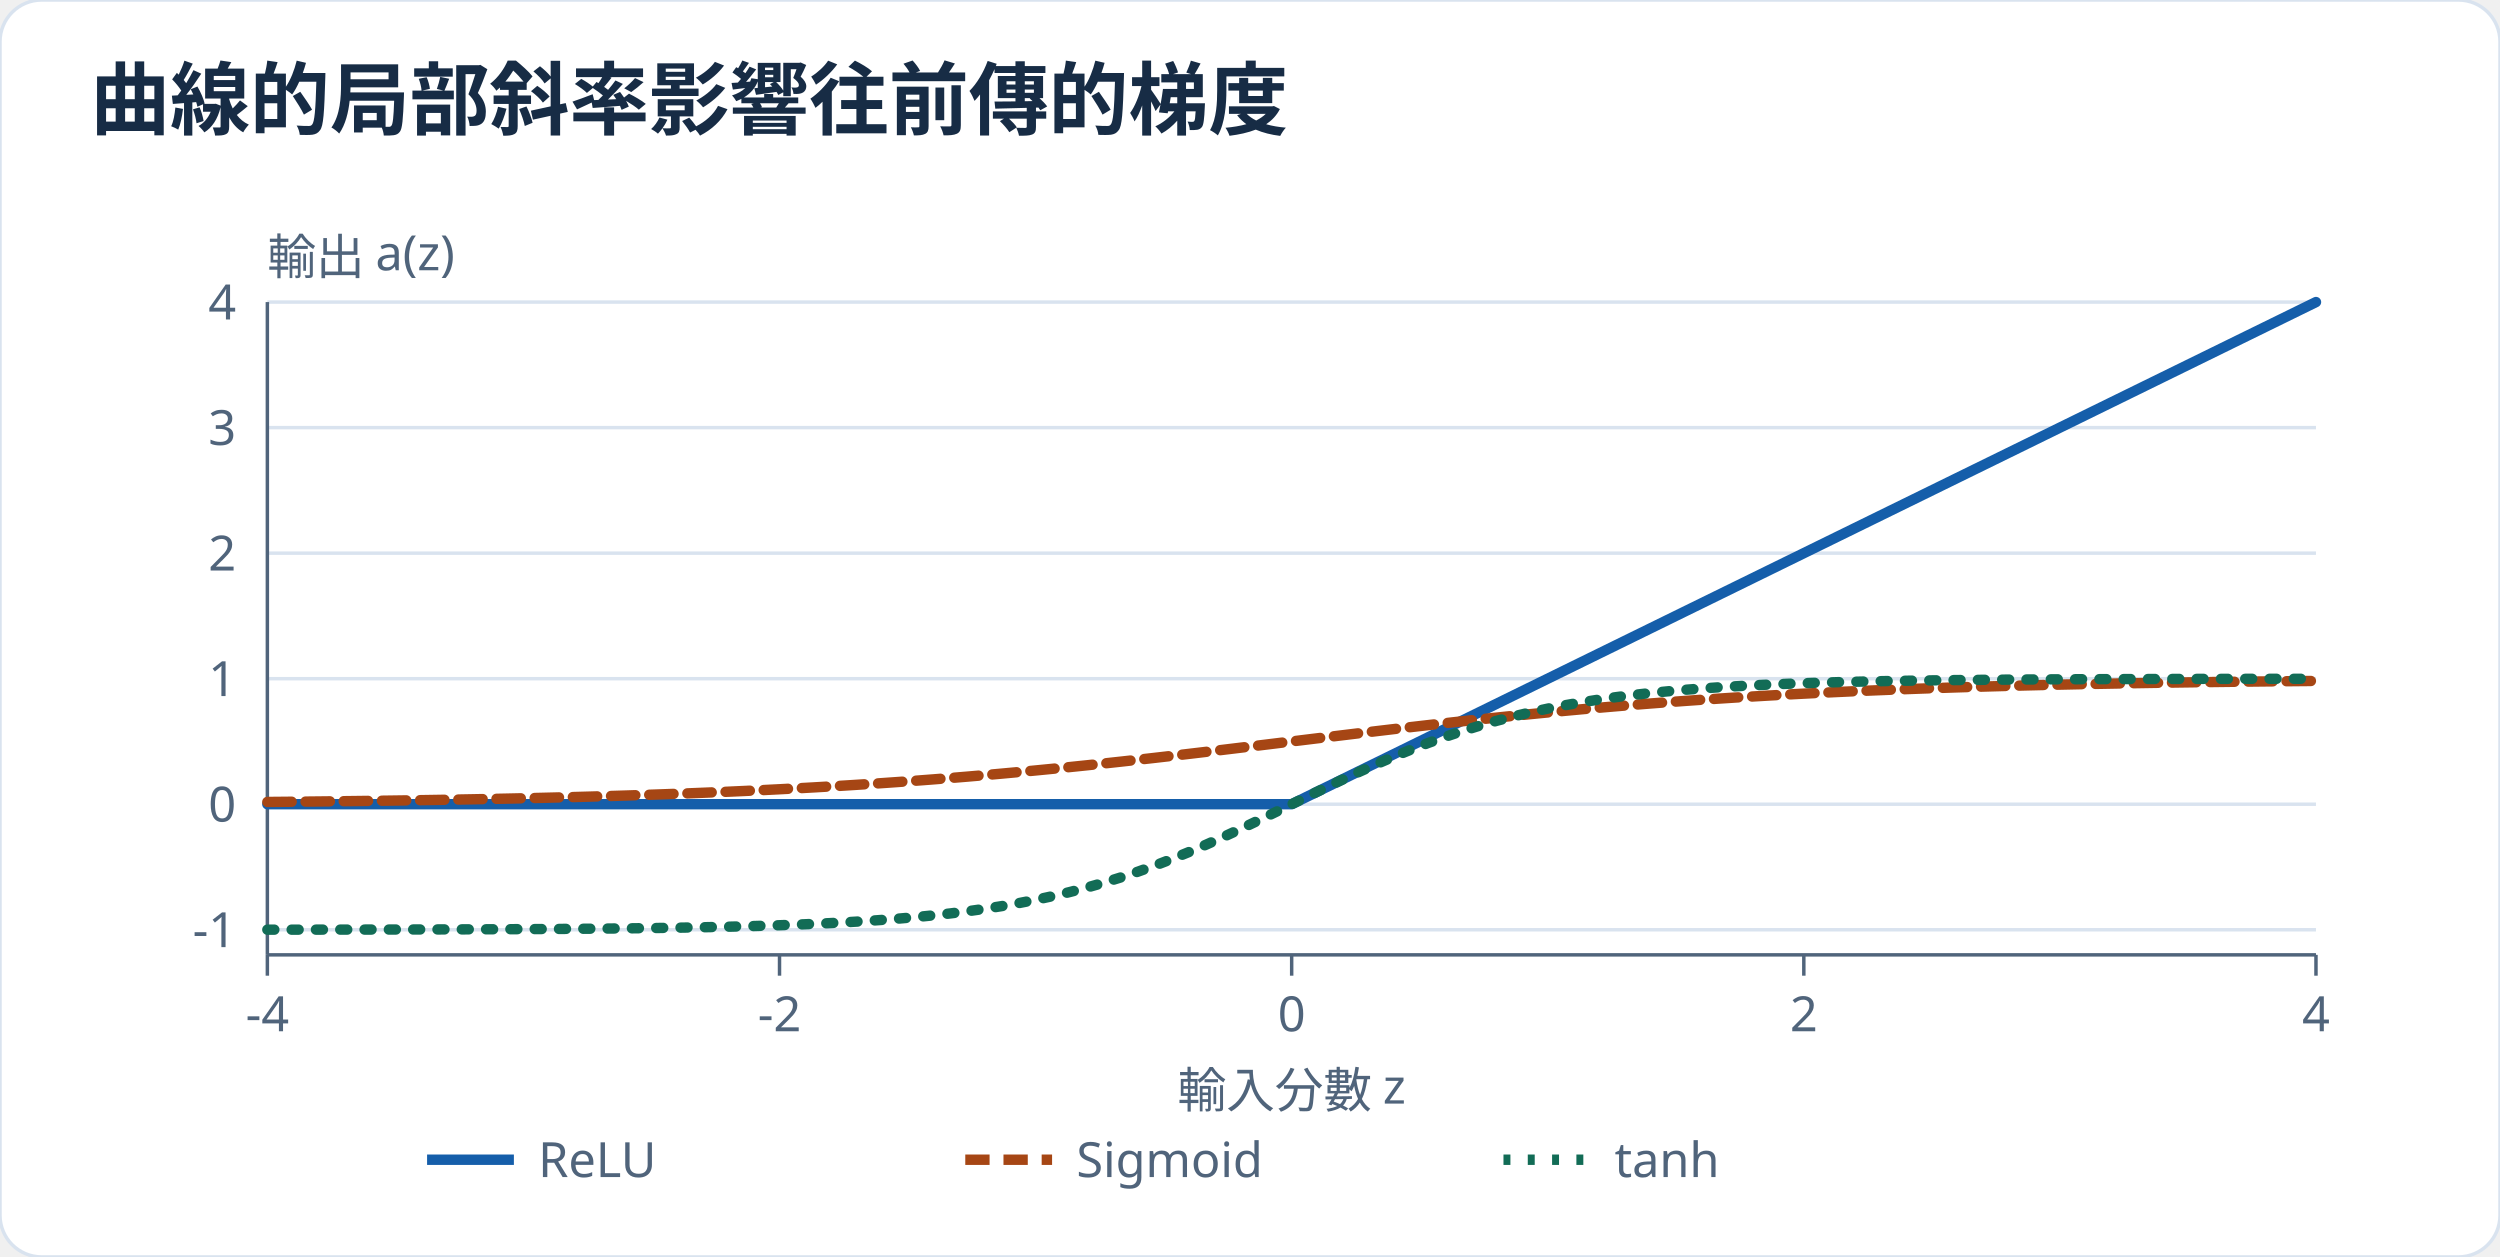
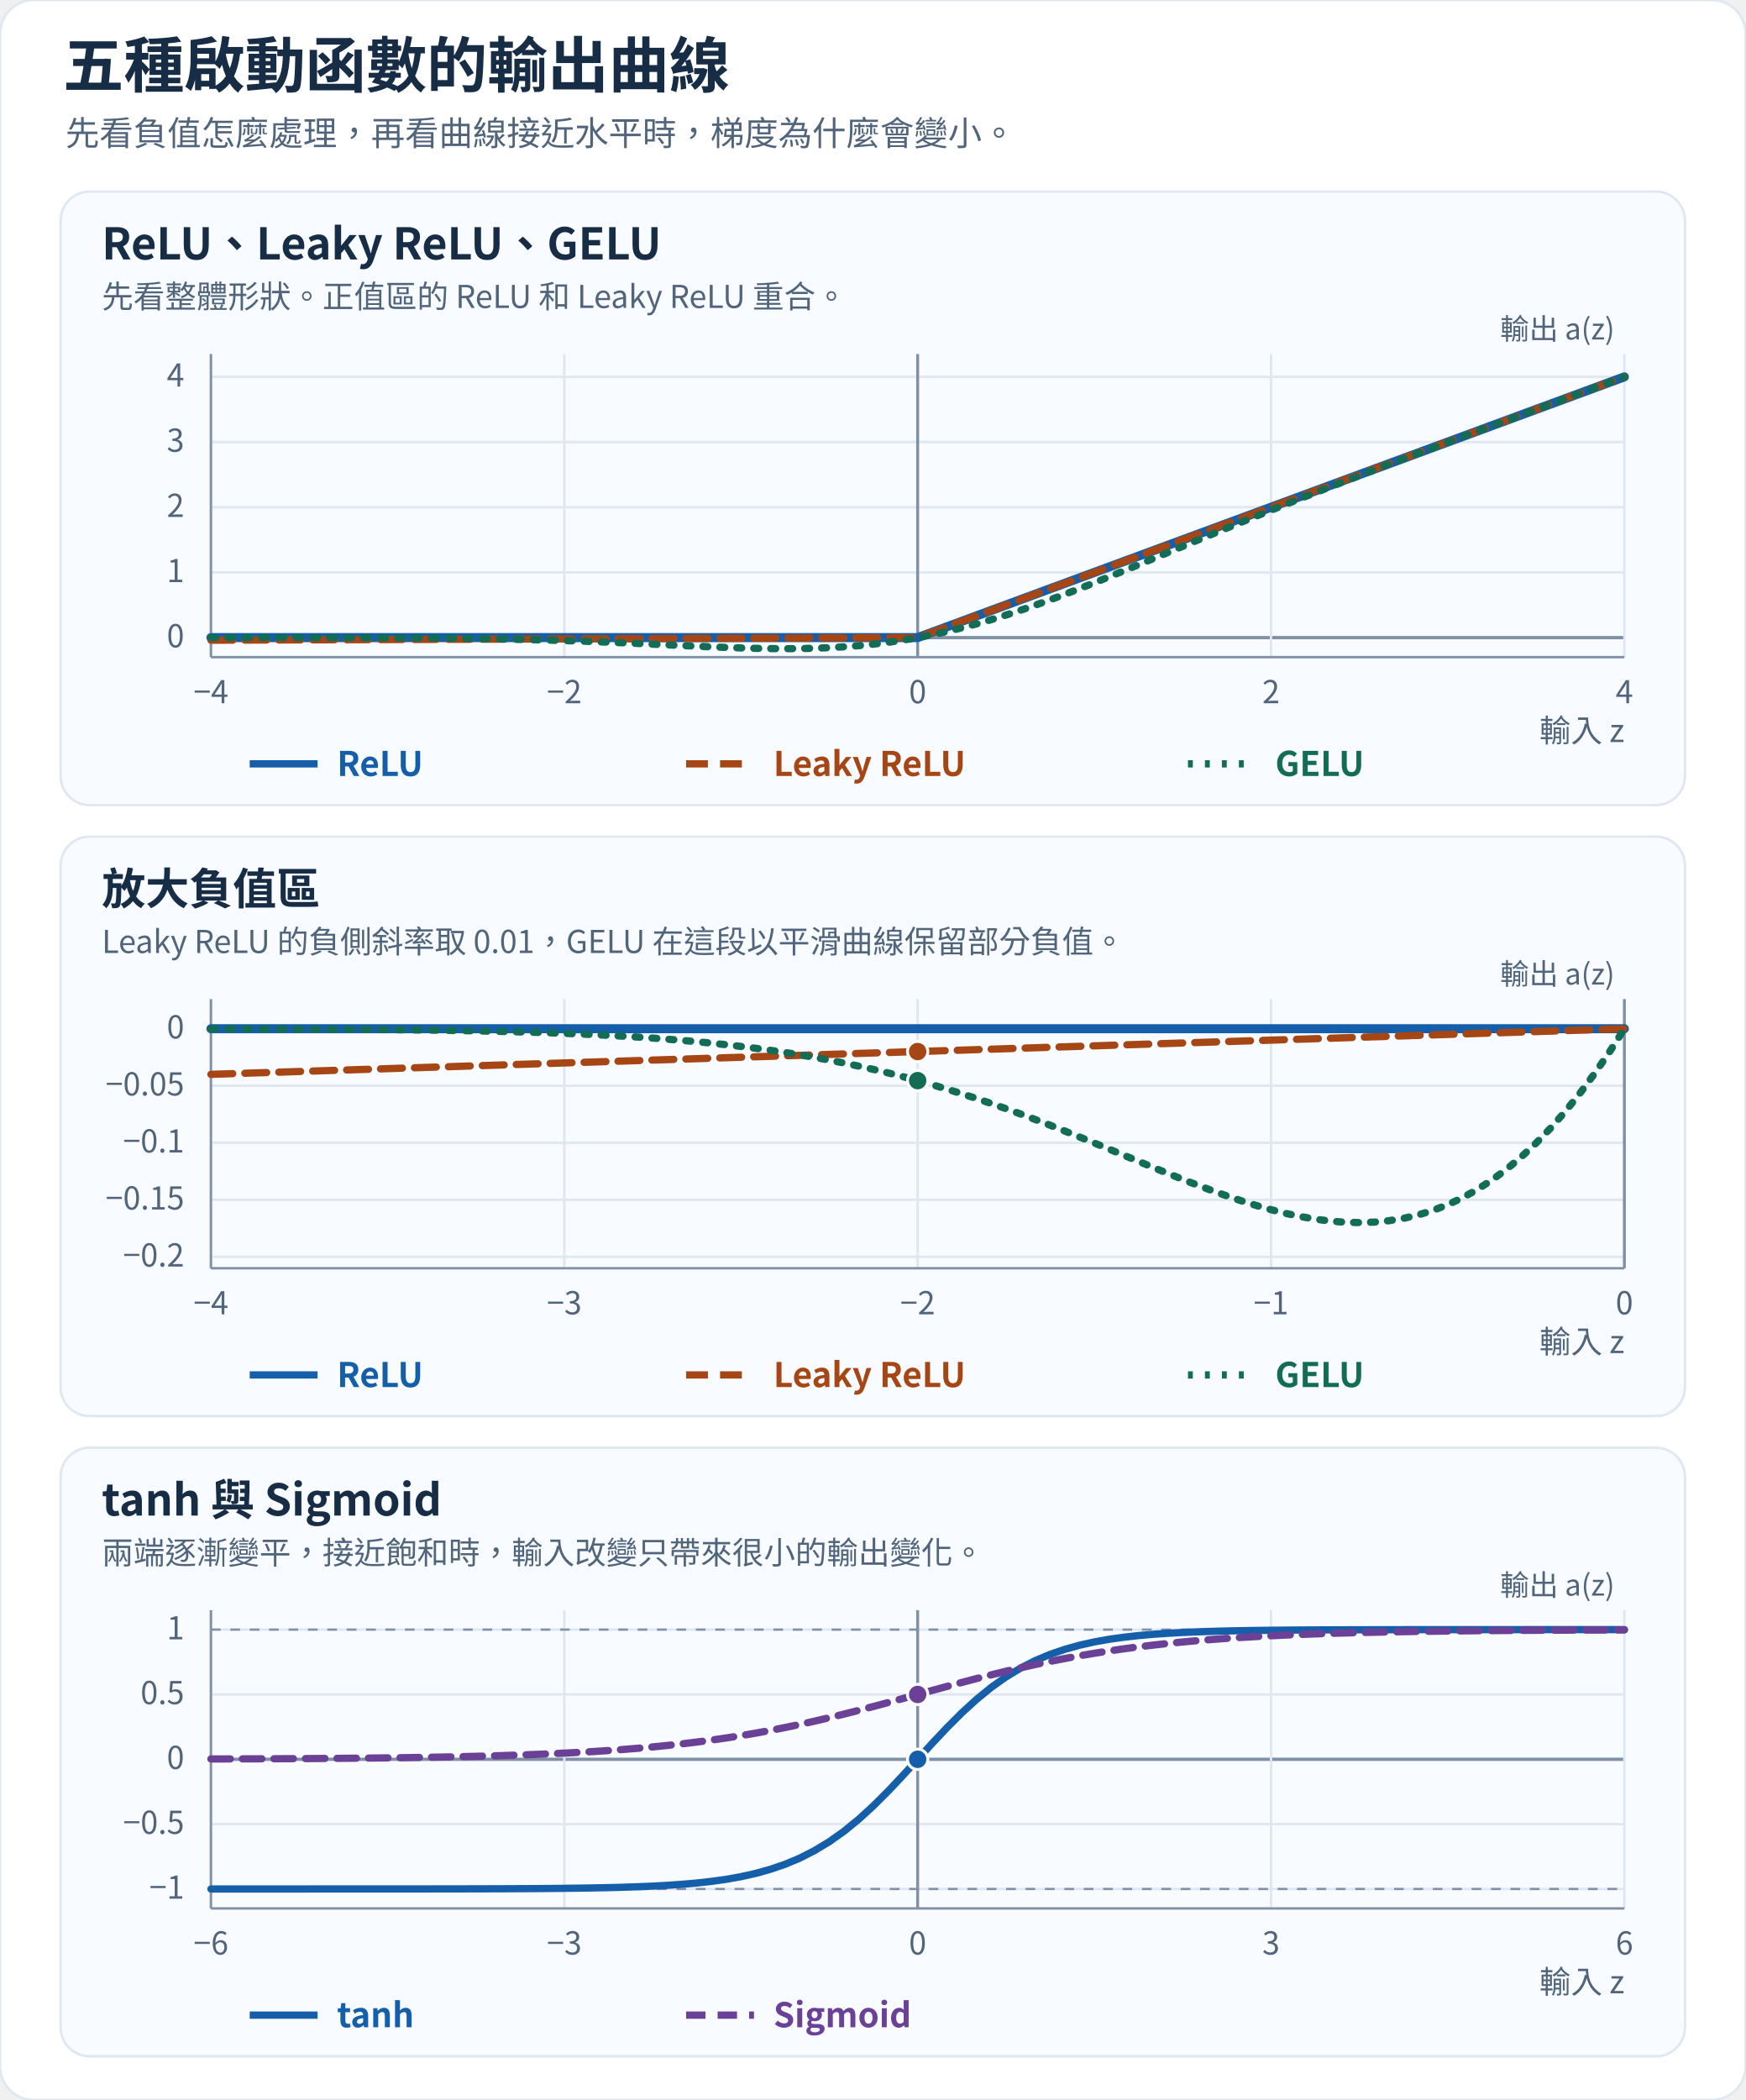
- <svg xmlns="http://www.w3.org/2000/svg" viewBox="0 0 720 362" width="720" height="362" role="img" aria-labelledby="title desc">
-   <rect width="720" height="362" fill="#ffffff" rx="12" stroke="#d9e3ef" />
-   <g font-family="Noto Sans TC, Microsoft JhengHei, PingFang TC, sans-serif">
-     <text x="26" y="37" text-anchor="start" fill="#172c45" font-size="23" font-weight="700">曲線的局部斜率影響往前傳的梯度</text>
-     <line x1="77" y1="267.769" x2="667" y2="267.769" stroke="#d9e3ef" stroke-width="1" />
-     <text x="68" y="272.769" text-anchor="end" fill="#50647b" font-size="14" font-weight="500">-1</text>
-     <line x1="77" y1="231.615" x2="667" y2="231.615" stroke="#d9e3ef" stroke-width="1" />
-     <text x="68" y="236.615" text-anchor="end" fill="#50647b" font-size="14" font-weight="500">0</text>
-     <line x1="77" y1="195.462" x2="667" y2="195.462" stroke="#d9e3ef" stroke-width="1" />
-     <text x="68" y="200.462" text-anchor="end" fill="#50647b" font-size="14" font-weight="500">1</text>
-     <line x1="77" y1="159.308" x2="667" y2="159.308" stroke="#d9e3ef" stroke-width="1" />
-     <text x="68" y="164.308" text-anchor="end" fill="#50647b" font-size="14" font-weight="500">2</text>
-     <line x1="77" y1="123.154" x2="667" y2="123.154" stroke="#d9e3ef" stroke-width="1" />
-     <text x="68" y="128.154" text-anchor="end" fill="#50647b" font-size="14" font-weight="500">3</text>
-     <line x1="77" y1="87" x2="667" y2="87" stroke="#d9e3ef" stroke-width="1" />
-     <text x="68" y="92" text-anchor="end" fill="#50647b" font-size="14" font-weight="500">4</text>
-     <line x1="77" y1="275" x2="77" y2="281" stroke="#50647b" stroke-width="1" />
-     <text x="77" y="297" text-anchor="middle" fill="#50647b" font-size="14" font-weight="500">-4</text>
-     <line x1="224.5" y1="275" x2="224.5" y2="281" stroke="#50647b" stroke-width="1" />
-     <text x="224.5" y="297" text-anchor="middle" fill="#50647b" font-size="14" font-weight="500">-2</text>
-     <line x1="372" y1="275" x2="372" y2="281" stroke="#50647b" stroke-width="1" />
-     <text x="372" y="297" text-anchor="middle" fill="#50647b" font-size="14" font-weight="500">0</text>
-     <line x1="519.5" y1="275" x2="519.5" y2="281" stroke="#50647b" stroke-width="1" />
-     <text x="519.5" y="297" text-anchor="middle" fill="#50647b" font-size="14" font-weight="500">2</text>
-     <line x1="667" y1="275" x2="667" y2="281" stroke="#50647b" stroke-width="1" />
-     <text x="667" y="297" text-anchor="middle" fill="#50647b" font-size="14" font-weight="500">4</text>
-     <line x1="77" y1="87" x2="77" y2="275" stroke="#50647b" stroke-width="1" />
-     <line x1="77" y1="275" x2="667" y2="275" stroke="#50647b" stroke-width="1" />
-     <text x="372" y="319" text-anchor="middle" fill="#50647b" font-size="14" font-weight="500">輸入分數 z</text>
-     <text x="77" y="79" text-anchor="start" fill="#50647b" font-size="14" font-weight="500">輸出 a(z)</text>
-     <polyline points="77.000,231.615 81.917,231.615 86.833,231.615 91.750,231.615 96.667,231.615 101.583,231.615 106.500,231.615 111.417,231.615 116.333,231.615 121.250,231.615 126.167,231.615 131.083,231.615 136.000,231.615 140.917,231.615 145.833,231.615 150.750,231.615 155.667,231.615 160.583,231.615 165.500,231.615 170.417,231.615 175.333,231.615 180.250,231.615 185.167,231.615 190.083,231.615 195.000,231.615 199.917,231.615 204.833,231.615 209.750,231.615 214.667,231.615 219.583,231.615 224.500,231.615 229.417,231.615 234.333,231.615 239.250,231.615 244.167,231.615 249.083,231.615 254.000,231.615 258.917,231.615 263.833,231.615 268.750,231.615 273.667,231.615 278.583,231.615 283.500,231.615 288.417,231.615 293.333,231.615 298.250,231.615 303.167,231.615 308.083,231.615 313.000,231.615 317.917,231.615 322.833,231.615 327.750,231.615 332.667,231.615 337.583,231.615 342.500,231.615 347.417,231.615 352.333,231.615 357.250,231.615 362.167,231.615 367.083,231.615 372.000,231.615 376.917,229.205 381.833,226.795 386.750,224.385 391.667,221.974 396.583,219.564 401.500,217.154 406.417,214.744 411.333,212.333 416.250,209.923 421.167,207.513 426.083,205.103 431.000,202.692 435.917,200.282 440.833,197.872 445.750,195.462 450.667,193.051 455.583,190.641 460.500,188.231 465.417,185.821 470.333,183.410 475.250,181.000 480.167,178.590 485.083,176.179 490.000,173.769 494.917,171.359 499.833,168.949 504.750,166.538 509.667,164.128 514.583,161.718 519.500,159.308 524.417,156.897 529.333,154.487 534.250,152.077 539.167,149.667 544.083,147.256 549.000,144.846 553.917,142.436 558.833,140.026 563.750,137.615 568.667,135.205 573.583,132.795 578.500,130.385 583.417,127.974 588.333,125.564 593.250,123.154 598.167,120.744 603.083,118.333 608.000,115.923 612.917,113.513 617.833,111.103 622.750,108.692 627.667,106.282 632.583,103.872 637.500,101.462 642.417,99.051 647.333,96.641 652.250,94.231 657.167,91.821 662.083,89.410 667.000,87.000" stroke="#155eaa" stroke-width="3" stroke-linecap="round" stroke-linejoin="round" fill="none" />
-     <polyline points="77.000,230.965 81.917,230.921 86.833,230.874 91.750,230.824 96.667,230.771 101.583,230.714 106.500,230.654 111.417,230.589 116.333,230.521 121.250,230.448 126.167,230.370 131.083,230.287 136.000,230.199 140.917,230.106 145.833,230.006 150.750,229.901 155.667,229.789 160.583,229.669 165.500,229.543 170.417,229.409 175.333,229.266 180.250,229.116 185.167,228.956 190.083,228.787 195.000,228.608 199.917,228.419 204.833,228.220 209.750,228.009 214.667,227.787 219.583,227.552 224.500,227.306 229.417,227.046 234.333,226.773 239.250,226.487 244.167,226.186 249.083,225.872 254.000,225.542 258.917,225.198 263.833,224.838 268.750,224.464 273.667,224.073 278.583,223.668 283.500,223.247 288.417,222.810 293.333,222.359 298.250,221.892 303.167,221.411 308.083,220.916 313.000,220.407 317.917,219.885 322.833,219.350 327.750,218.804 332.667,218.248 337.583,217.681 342.500,217.106 347.417,216.524 352.333,215.935 357.250,215.340 362.167,214.742 367.083,214.141 372.000,213.538 376.917,212.936 381.833,212.335 386.750,211.737 391.667,211.142 396.583,210.553 401.500,209.971 406.417,209.395 411.333,208.829 416.250,208.272 421.167,207.727 426.083,207.192 431.000,206.670 435.917,206.161 440.833,205.666 445.750,205.185 450.667,204.718 455.583,204.267 460.500,203.830 465.417,203.409 470.333,203.004 475.250,202.613 480.167,202.239 485.083,201.879 490.000,201.535 494.917,201.205 499.833,200.890 504.750,200.590 509.667,200.304 514.583,200.031 519.500,199.771 524.417,199.524 529.333,199.290 534.250,199.068 539.167,198.857 544.083,198.658 549.000,198.469 553.917,198.290 558.833,198.121 563.750,197.961 568.667,197.810 573.583,197.668 578.500,197.534 583.417,197.408 588.333,197.288 593.250,197.176 598.167,197.071 603.083,196.971 608.000,196.878 612.917,196.790 617.833,196.707 622.750,196.629 627.667,196.556 632.583,196.488 637.500,196.423 642.417,196.363 647.333,196.306 652.250,196.253 657.167,196.203 662.083,196.156 667.000,196.112" stroke="#a64614" stroke-width="3" stroke-linecap="round" stroke-linejoin="round" fill="none" stroke-dasharray="7 4" />
-     <polyline points="77.000,267.745 81.917,267.742 86.833,267.738 91.750,267.733 96.667,267.728 101.583,267.722 106.500,267.715 111.417,267.708 116.333,267.699 121.250,267.689 126.167,267.677 131.083,267.664 136.000,267.649 140.917,267.632 145.833,267.613 150.750,267.590 155.667,267.565 160.583,267.536 165.500,267.503 170.417,267.465 175.333,267.422 180.250,267.373 185.167,267.316 190.083,267.252 195.000,267.179 199.917,267.096 204.833,267.001 209.750,266.892 214.667,266.769 219.583,266.628 224.500,266.469 229.417,266.287 234.333,266.081 239.250,265.846 244.167,265.580 249.083,265.279 254.000,264.937 258.917,264.551 263.833,264.116 268.750,263.624 273.667,263.071 278.583,262.451 283.500,261.755 288.417,260.978 293.333,260.112 298.250,259.150 303.167,258.085 308.083,256.911 313.000,255.623 317.917,254.215 322.833,252.685 327.750,251.032 332.667,249.256 337.583,247.360 342.500,245.352 347.417,243.239 352.333,241.034 357.250,238.751 362.167,236.408 367.083,234.022 372.000,231.615 376.917,229.209 381.833,226.823 386.750,224.480 391.667,222.197 396.583,219.991 401.500,217.879 406.417,215.870 411.333,213.975 416.250,212.199 421.167,210.546 426.083,209.016 431.000,207.608 435.917,206.319 440.833,205.146 445.750,204.081 450.667,203.119 455.583,202.253 460.500,201.476 465.417,200.780 470.333,200.159 475.250,199.607 480.167,199.115 485.083,198.679 490.000,198.294 494.917,197.952 499.833,197.651 504.750,197.385 509.667,197.150 514.583,196.944 519.500,196.762 524.417,196.602 529.333,196.462 534.250,196.339 539.167,196.230 544.083,196.135 549.000,196.052 553.917,195.979 558.833,195.914 563.750,195.858 568.667,195.809 573.583,195.766 578.500,195.728 583.417,195.695 588.333,195.666 593.250,195.640 598.167,195.618 603.083,195.599 608.000,195.581 612.917,195.567 617.833,195.553 622.750,195.542 627.667,195.532 632.583,195.523 637.500,195.515 642.417,195.509 647.333,195.503 652.250,195.498 657.167,195.493 662.083,195.489 667.000,195.486" stroke="#126c56" stroke-width="3" stroke-linecap="round" stroke-linejoin="round" fill="none" stroke-dasharray="2 5" />
-     <line x1="123" y1="334" x2="148" y2="334" stroke="#155eaa" stroke-width="3" />
-     <text x="155" y="339" text-anchor="start" fill="#50647b" font-size="14" font-weight="500">ReLU</text>
-     <line x1="278" y1="334" x2="303" y2="334" stroke="#a64614" stroke-width="3" stroke-dasharray="7 4" />
-     <text x="310" y="339" text-anchor="start" fill="#50647b" font-size="14" font-weight="500">Sigmoid</text>
-     <line x1="433" y1="334" x2="458" y2="334" stroke="#126c56" stroke-width="3" stroke-dasharray="2 5" />
-     <text x="465" y="339" text-anchor="start" fill="#50647b" font-size="14" font-weight="500">tanh</text>
+ <svg xmlns="http://www.w3.org/2000/svg" viewBox="0 0 720 866" width="720" height="866" role="img" aria-labelledby="title desc">
+   <rect width="720" height="866" rx="14" fill="#fff" stroke="#dfe7f1" />
+   <g font-family="Noto Sans CJK TC, Noto Sans TC, Microsoft JhengHei, PingFang TC, sans-serif">
+     <text x="26" y="36" text-anchor="start" fill="#172c45" font-size="25" font-weight="700">五種啟動函數的輸出曲線</text>
+     <text x="27" y="60" text-anchor="start" fill="#50647b" font-size="14" font-weight="500">先看負值怎麼處理，再看曲線接近水平時，梯度為什麼會變小。</text>
+     <rect x="25" y="79" width="670" height="253" rx="12" fill="#f8fbff" stroke="#dfe7f1" />
+     <text x="42" y="107" text-anchor="start" fill="#172c45" font-size="18" font-weight="700">ReLU、Leaky ReLU、GELU</text>
+     <text x="42" y="127" text-anchor="start" fill="#50647b" font-size="13" font-weight="500">先看整體形狀。正值區的 ReLU 和 Leaky ReLU 重合。</text>
+     <line x1="87" y1="262.94" x2="670" y2="262.94" stroke="#8090a6" stroke-width="1.35" />
+     <text x="76" y="266.94" text-anchor="end" fill="#50647b" font-size="13" font-weight="500">0</text>
+     <line x1="87" y1="236.05" x2="670" y2="236.05" stroke="#dfe7f1" stroke-width="1" />
+     <text x="76" y="240.05" text-anchor="end" fill="#50647b" font-size="13" font-weight="500">1</text>
+     <line x1="87" y1="209.17" x2="670" y2="209.17" stroke="#dfe7f1" stroke-width="1" />
+     <text x="76" y="213.17" text-anchor="end" fill="#50647b" font-size="13" font-weight="500">2</text>
+     <line x1="87" y1="182.29" x2="670" y2="182.29" stroke="#dfe7f1" stroke-width="1" />
+     <text x="76" y="186.29" text-anchor="end" fill="#50647b" font-size="13" font-weight="500">3</text>
+     <line x1="87" y1="155.41" x2="670" y2="155.41" stroke="#dfe7f1" stroke-width="1" />
+     <text x="76" y="159.41" text-anchor="end" fill="#50647b" font-size="13" font-weight="500">4</text>
+     <line x1="87" y1="146" x2="87" y2="271" stroke="#dfe7f1" stroke-width="1" />
+     <text x="87" y="290" text-anchor="middle" fill="#50647b" font-size="13" font-weight="500">−4</text>
+     <line x1="232.75" y1="146" x2="232.75" y2="271" stroke="#dfe7f1" stroke-width="1" />
+     <text x="232.75" y="290" text-anchor="middle" fill="#50647b" font-size="13" font-weight="500">−2</text>
+     <line x1="378.5" y1="146" x2="378.5" y2="271" stroke="#8090a6" stroke-width="1.2" />
+     <text x="378.5" y="290" text-anchor="middle" fill="#50647b" font-size="13" font-weight="500">0</text>
+     <line x1="524.25" y1="146" x2="524.25" y2="271" stroke="#dfe7f1" stroke-width="1" />
+     <text x="524.25" y="290" text-anchor="middle" fill="#50647b" font-size="13" font-weight="500">2</text>
+     <line x1="670" y1="146" x2="670" y2="271" stroke="#dfe7f1" stroke-width="1" />
+     <text x="670" y="290" text-anchor="middle" fill="#50647b" font-size="13" font-weight="500">4</text>
+     <line x1="87" y1="146" x2="87" y2="271" stroke="#8090a6" stroke-width="1" />
+     <line x1="87" y1="271" x2="670" y2="271" stroke="#8090a6" stroke-width="1" />
+     <text x="666" y="140" text-anchor="end" fill="#50647b" font-size="12" font-weight="500">輸出 a(z)</text>
+     <text x="670" y="306" text-anchor="end" fill="#50647b" font-size="13" font-weight="500">輸入 z</text>
+     <polyline data-function="relu" points="87,262.94 93.07,262.94 99.15,262.94 105.22,262.94 111.29,262.94 117.36,262.94 123.44,262.94 129.51,262.94 135.58,262.94 141.66,262.94 147.73,262.94 153.8,262.94 159.88,262.94 165.95,262.94 172.02,262.94 178.09,262.94 184.17,262.94 190.24,262.94 196.31,262.94 202.39,262.94 208.46,262.94 214.53,262.94 220.6,262.94 226.68,262.94 232.75,262.94 238.82,262.94 244.9,262.94 250.97,262.94 257.04,262.94 263.11,262.94 269.19,262.94 275.26,262.94 281.33,262.94 287.41,262.94 293.48,262.94 299.55,262.94 305.63,262.94 311.7,262.94 317.77,262.94 323.84,262.94 329.92,262.94 335.99,262.94 342.06,262.94 348.14,262.94 354.21,262.94 360.28,262.94 366.35,262.94 372.43,262.94 378.5,262.94 384.57,260.7 390.65,258.46 396.72,256.22 402.79,253.97 408.86,251.73 414.94,249.49 421.01,247.25 427.08,245.01 433.16,242.77 439.23,240.53 445.3,238.29 451.38,236.05 457.45,233.81 463.52,231.57 469.59,229.33 475.67,227.09 481.74,224.85 487.81,222.61 493.89,220.37 499.96,218.13 506.03,215.89 512.1,213.65 518.18,211.41 524.25,209.17 530.32,206.93 536.4,204.69 542.47,202.45 548.54,200.21 554.61,197.97 560.69,195.73 566.76,193.49 572.83,191.25 578.91,189.01 584.98,186.77 591.05,184.53 597.13,182.29 603.2,180.05 609.27,177.81 615.34,175.57 621.42,173.33 627.49,171.09 633.56,168.85 639.64,166.61 645.71,164.37 651.78,162.13 657.85,159.89 663.93,157.65 670,155.41" fill="none" stroke="#155eaa" stroke-width="3.75" stroke-linecap="round" stroke-linejoin="round" />
+     <polyline data-function="leaky" points="87,264.01 93.07,263.99 99.15,263.97 105.22,263.94 111.29,263.92 117.36,263.9 123.44,263.88 129.51,263.85 135.58,263.83 141.66,263.81 147.73,263.79 153.8,263.76 159.88,263.74 165.95,263.72 172.02,263.7 178.09,263.67 184.17,263.65 190.24,263.63 196.31,263.61 202.39,263.59 208.46,263.56 214.53,263.54 220.6,263.52 226.68,263.5 232.75,263.47 238.82,263.45 244.9,263.43 250.97,263.41 257.04,263.38 263.11,263.36 269.19,263.34 275.26,263.32 281.33,263.29 287.41,263.27 293.48,263.25 299.55,263.23 305.63,263.2 311.7,263.18 317.77,263.16 323.84,263.14 329.92,263.11 335.99,263.09 342.06,263.07 348.14,263.05 354.21,263.03 360.28,263 366.35,262.98 372.43,262.96 378.5,262.94 384.57,260.7 390.65,258.46 396.72,256.22 402.79,253.97 408.86,251.73 414.94,249.49 421.01,247.25 427.08,245.01 433.16,242.77 439.23,240.53 445.3,238.29 451.38,236.05 457.45,233.81 463.52,231.57 469.59,229.33 475.67,227.09 481.74,224.85 487.81,222.61 493.89,220.37 499.96,218.13 506.03,215.89 512.1,213.65 518.18,211.41 524.25,209.17 530.32,206.93 536.4,204.69 542.47,202.45 548.54,200.21 554.61,197.97 560.69,195.73 566.76,193.49 572.83,191.25 578.91,189.01 584.98,186.77 591.05,184.53 597.13,182.29 603.2,180.05 609.27,177.81 615.34,175.57 621.42,173.33 627.49,171.09 633.56,168.85 639.64,166.61 645.71,164.37 651.78,162.13 657.85,159.89 663.93,157.65 670,155.41" fill="none" stroke="#a64614" stroke-width="3" stroke-linecap="round" stroke-linejoin="round" stroke-dasharray="9 5" />
+     <polyline data-function="gelu" points="87,262.94 93.07,262.94 99.15,262.94 105.22,262.94 111.29,262.95 117.36,262.95 123.44,262.96 129.51,262.96 135.58,262.97 141.66,262.99 147.73,263 153.8,263.02 159.88,263.04 165.95,263.07 172.02,263.11 178.09,263.16 184.17,263.21 190.24,263.28 196.31,263.35 202.39,263.44 208.46,263.55 214.53,263.67 220.6,263.82 226.68,263.98 232.75,264.16 238.82,264.36 244.9,264.58 250.97,264.82 257.04,265.08 263.11,265.35 269.19,265.63 275.26,265.92 281.33,266.2 287.41,266.49 293.48,266.75 299.55,266.99 305.63,267.2 311.7,267.36 317.77,267.47 323.84,267.5 329.92,267.46 335.99,267.32 342.06,267.08 348.14,266.73 354.21,266.25 360.28,265.63 366.35,264.88 372.43,263.98 378.5,262.94 384.57,261.74 390.65,260.4 396.72,258.91 402.79,257.29 408.86,255.53 414.94,253.64 421.01,251.64 427.08,249.54 433.16,247.34 439.23,245.07 445.3,242.72 451.38,240.32 457.45,237.87 463.52,235.39 469.59,232.88 475.67,230.36 481.74,227.83 487.81,225.31 493.89,222.78 499.96,220.27 506.03,217.78 512.1,215.3 518.18,212.84 524.25,210.4 530.32,207.97 536.4,205.57 542.47,203.19 548.54,200.83 554.61,198.48 560.69,196.15 566.76,193.83 572.83,191.53 578.91,189.23 584.98,186.95 591.05,184.67 597.13,182.4 603.2,180.14 609.27,177.88 615.34,175.62 621.42,173.37 627.49,171.12 633.56,168.87 639.64,166.63 645.71,164.38 651.78,162.14 657.85,159.9 663.93,157.65 670,155.41" fill="none" stroke="#126c56" stroke-width="3" stroke-linecap="round" stroke-linejoin="round" stroke-dasharray="2 5" />
+     <line x1="103" y1="315" x2="131" y2="315" stroke="#155eaa" stroke-width="3" />
+     <text x="139" y="320" text-anchor="start" fill="#155eaa" font-size="14" font-weight="700">ReLU</text>
+     <line x1="283" y1="315" x2="311" y2="315" stroke="#a64614" stroke-width="3" stroke-dasharray="9 5" />
+     <text x="319" y="320" text-anchor="start" fill="#a64614" font-size="14" font-weight="700">Leaky ReLU</text>
+     <line x1="490" y1="315" x2="518" y2="315" stroke="#126c56" stroke-width="3" stroke-dasharray="2 5" />
+     <text x="526" y="320" text-anchor="start" fill="#126c56" font-size="14" font-weight="700">GELU</text>
+     <rect x="25" y="345" width="670" height="239" rx="12" fill="#f8fbff" stroke="#dfe7f1" />
+     <text x="42" y="373" text-anchor="start" fill="#172c45" font-size="18" font-weight="700">放大負值區</text>
+     <text x="42" y="393" text-anchor="start" fill="#50647b" font-size="13" font-weight="500">Leaky ReLU 的負側斜率取 0.01，GELU 在這段以平滑曲線保留部分負值。</text>
+     <line x1="87" y1="518.3" x2="670" y2="518.3" stroke="#dfe7f1" stroke-width="1" />
+     <text x="76" y="522.3" text-anchor="end" fill="#50647b" font-size="13" font-weight="500">−0.2</text>
+     <line x1="87" y1="494.78" x2="670" y2="494.78" stroke="#dfe7f1" stroke-width="1" />
+     <text x="76" y="498.78" text-anchor="end" fill="#50647b" font-size="13" font-weight="500">−0.15</text>
+     <line x1="87" y1="471.26" x2="670" y2="471.26" stroke="#dfe7f1" stroke-width="1" />
+     <text x="76" y="475.26" text-anchor="end" fill="#50647b" font-size="13" font-weight="500">−0.1</text>
+     <line x1="87" y1="447.75" x2="670" y2="447.75" stroke="#dfe7f1" stroke-width="1" />
+     <text x="76" y="451.75" text-anchor="end" fill="#50647b" font-size="13" font-weight="500">−0.05</text>
+     <line x1="87" y1="424.23" x2="670" y2="424.23" stroke="#8090a6" stroke-width="1.35" />
+     <text x="76" y="428.23" text-anchor="end" fill="#50647b" font-size="13" font-weight="500">0</text>
+     <line x1="87" y1="412" x2="87" y2="523" stroke="#dfe7f1" stroke-width="1" />
+     <text x="87" y="542" text-anchor="middle" fill="#50647b" font-size="13" font-weight="500">−4</text>
+     <line x1="232.75" y1="412" x2="232.75" y2="523" stroke="#dfe7f1" stroke-width="1" />
+     <text x="232.75" y="542" text-anchor="middle" fill="#50647b" font-size="13" font-weight="500">−3</text>
+     <line x1="378.5" y1="412" x2="378.5" y2="523" stroke="#dfe7f1" stroke-width="1" />
+     <text x="378.5" y="542" text-anchor="middle" fill="#50647b" font-size="13" font-weight="500">−2</text>
+     <line x1="524.25" y1="412" x2="524.25" y2="523" stroke="#dfe7f1" stroke-width="1" />
+     <text x="524.25" y="542" text-anchor="middle" fill="#50647b" font-size="13" font-weight="500">−1</text>
+     <line x1="670" y1="412" x2="670" y2="523" stroke="#8090a6" stroke-width="1.2" />
+     <text x="670" y="542" text-anchor="middle" fill="#50647b" font-size="13" font-weight="500">0</text>
+     <line x1="87" y1="412" x2="87" y2="523" stroke="#8090a6" stroke-width="1" />
+     <line x1="87" y1="523" x2="670" y2="523" stroke="#8090a6" stroke-width="1" />
+     <text x="666" y="406" text-anchor="end" fill="#50647b" font-size="12" font-weight="500">輸出 a(z)</text>
+     <text x="670" y="558" text-anchor="end" fill="#50647b" font-size="13" font-weight="500">輸入 z</text>
+     <polyline data-function="relu" points="87,424.23 93.07,424.23 99.15,424.23 105.22,424.23 111.29,424.23 117.36,424.23 123.44,424.23 129.51,424.23 135.58,424.23 141.66,424.23 147.73,424.23 153.8,424.23 159.88,424.23 165.95,424.23 172.02,424.23 178.09,424.23 184.17,424.23 190.24,424.23 196.31,424.23 202.39,424.23 208.46,424.23 214.53,424.23 220.6,424.23 226.68,424.23 232.75,424.23 238.82,424.23 244.9,424.23 250.97,424.23 257.04,424.23 263.11,424.23 269.19,424.23 275.26,424.23 281.33,424.23 287.41,424.23 293.48,424.23 299.55,424.23 305.63,424.23 311.7,424.23 317.77,424.23 323.84,424.23 329.92,424.23 335.99,424.23 342.06,424.23 348.14,424.23 354.21,424.23 360.28,424.23 366.35,424.23 372.43,424.23 378.5,424.23 384.57,424.23 390.65,424.23 396.72,424.23 402.79,424.23 408.86,424.23 414.94,424.23 421.01,424.23 427.08,424.23 433.16,424.23 439.23,424.23 445.3,424.23 451.38,424.23 457.45,424.23 463.52,424.23 469.59,424.23 475.67,424.23 481.74,424.23 487.81,424.23 493.89,424.23 499.96,424.23 506.03,424.23 512.1,424.23 518.18,424.23 524.25,424.23 530.32,424.23 536.4,424.23 542.47,424.23 548.54,424.23 554.61,424.23 560.69,424.23 566.76,424.23 572.83,424.23 578.91,424.23 584.98,424.23 591.05,424.23 597.13,424.23 603.2,424.23 609.27,424.23 615.34,424.23 621.42,424.23 627.49,424.23 633.56,424.23 639.64,424.23 645.71,424.23 651.78,424.23 657.85,424.23 663.93,424.23 670,424.23" fill="none" stroke="#155eaa" stroke-width="3.75" stroke-linecap="round" stroke-linejoin="round" />
+     <polyline data-function="leaky" points="87,443.04 93.07,442.85 99.15,442.65 105.22,442.45 111.29,442.26 117.36,442.06 123.44,441.87 129.51,441.67 135.58,441.47 141.66,441.28 147.73,441.08 153.8,440.89 159.88,440.69 165.95,440.49 172.02,440.3 178.09,440.1 184.17,439.91 190.24,439.71 196.31,439.51 202.39,439.32 208.46,439.12 214.53,438.93 220.6,438.73 226.68,438.53 232.75,438.34 238.82,438.14 244.9,437.95 250.97,437.75 257.04,437.56 263.11,437.36 269.19,437.16 275.26,436.97 281.33,436.77 287.41,436.58 293.48,436.38 299.55,436.18 305.63,435.99 311.7,435.79 317.77,435.6 323.84,435.4 329.92,435.2 335.99,435.01 342.06,434.81 348.14,434.62 354.21,434.42 360.28,434.22 366.35,434.03 372.43,433.83 378.5,433.64 384.57,433.44 390.65,433.24 396.72,433.05 402.79,432.85 408.86,432.66 414.94,432.46 421.01,432.26 427.08,432.07 433.16,431.87 439.23,431.68 445.3,431.48 451.38,431.28 457.45,431.09 463.52,430.89 469.59,430.7 475.67,430.5 481.74,430.3 487.81,430.11 493.89,429.91 499.96,429.72 506.03,429.52 512.1,429.32 518.18,429.13 524.25,428.93 530.32,428.74 536.4,428.54 542.47,428.34 548.54,428.15 554.61,427.95 560.69,427.76 566.76,427.56 572.83,427.36 578.91,427.17 584.98,426.97 591.05,426.78 597.13,426.58 603.2,426.38 609.27,426.19 615.34,425.99 621.42,425.8 627.49,425.6 633.56,425.4 639.64,425.21 645.71,425.01 651.78,424.82 657.85,424.62 663.93,424.42 670,424.23" fill="none" stroke="#a64614" stroke-width="3" stroke-linecap="round" stroke-linejoin="round" stroke-dasharray="9 5" />
+     <polyline data-function="gelu" points="87,424.29 93.07,424.3 99.15,424.31 105.22,424.33 111.29,424.34 117.36,424.36 123.44,424.38 129.51,424.41 135.58,424.44 141.66,424.48 147.73,424.51 153.8,424.56 159.88,424.61 165.95,424.67 172.02,424.74 178.09,424.81 184.17,424.9 190.24,425 196.31,425.11 202.39,425.24 208.46,425.38 214.53,425.54 220.6,425.71 226.68,425.91 232.75,426.13 238.82,426.38 244.9,426.66 250.97,426.96 257.04,427.3 263.11,427.67 269.19,428.08 275.26,428.54 281.33,429.03 287.41,429.58 293.48,430.17 299.55,430.82 305.63,431.53 311.7,432.3 317.77,433.13 323.84,434.03 329.92,435 335.99,436.04 342.06,437.17 348.14,438.37 354.21,439.65 360.28,441.01 366.35,442.46 372.43,444 378.5,445.63 384.57,447.34 390.65,449.15 396.72,451.03 402.79,453.01 408.86,455.07 414.94,457.2 421.01,459.41 427.08,461.69 433.16,464.03 439.23,466.43 445.3,468.88 451.38,471.36 457.45,473.87 463.52,476.39 469.59,478.92 475.67,481.43 481.74,483.91 487.81,486.34 493.89,488.71 499.96,490.99 506.03,493.17 512.1,495.22 518.18,497.12 524.25,498.85 530.32,500.38 536.4,501.69 542.47,502.75 548.54,503.53 554.61,504.02 560.69,504.17 566.76,503.98 572.83,503.4 578.91,502.42 584.98,501.01 591.05,499.14 597.13,496.79 603.2,493.94 609.27,490.56 615.34,486.64 621.42,482.15 627.49,477.08 633.56,471.41 639.64,465.14 645.71,458.24 651.78,450.7 657.85,442.52 663.93,433.7 670,424.23" fill="none" stroke="#126c56" stroke-width="3" stroke-linecap="round" stroke-linejoin="round" stroke-dasharray="2 5" />
+     <line x1="103" y1="567" x2="131" y2="567" stroke="#155eaa" stroke-width="3" />
+     <text x="139" y="572" text-anchor="start" fill="#155eaa" font-size="14" font-weight="700">ReLU</text>
+     <line x1="283" y1="567" x2="311" y2="567" stroke="#a64614" stroke-width="3" stroke-dasharray="9 5" />
+     <text x="319" y="572" text-anchor="start" fill="#a64614" font-size="14" font-weight="700">Leaky ReLU</text>
+     <line x1="490" y1="567" x2="518" y2="567" stroke="#126c56" stroke-width="3" stroke-dasharray="2 5" />
+     <text x="526" y="572" text-anchor="start" fill="#126c56" font-size="14" font-weight="700">GELU</text>
+     <circle cx="378.5" cy="433.64" r="4.2" fill="#a64614" stroke="#fff" stroke-width="1.2" />
+     <circle cx="378.5" cy="445.63" r="4.2" fill="#126c56" stroke="#fff" stroke-width="1.2" />
+     <rect x="25" y="597" width="670" height="251" rx="12" fill="#f8fbff" stroke="#dfe7f1" />
+     <text x="42" y="625" text-anchor="start" fill="#172c45" font-size="18" font-weight="700">tanh 與 Sigmoid</text>
+     <text x="42" y="645" text-anchor="start" fill="#50647b" font-size="13" font-weight="500">兩端逐漸變平，接近飽和時，輸入改變只帶來很小的輸出變化。</text>
+     <line x1="87" y1="778.98" x2="670" y2="778.98" stroke="#dfe7f1" stroke-width="1" />
+     <text x="76" y="782.98" text-anchor="end" fill="#50647b" font-size="13" font-weight="500">−1</text>
+     <line x1="87" y1="752.24" x2="670" y2="752.24" stroke="#dfe7f1" stroke-width="1" />
+     <text x="76" y="756.24" text-anchor="end" fill="#50647b" font-size="13" font-weight="500">−0.5</text>
+     <line x1="87" y1="725.5" x2="670" y2="725.5" stroke="#8090a6" stroke-width="1.35" />
+     <text x="76" y="729.5" text-anchor="end" fill="#50647b" font-size="13" font-weight="500">0</text>
+     <line x1="87" y1="698.76" x2="670" y2="698.76" stroke="#dfe7f1" stroke-width="1" />
+     <text x="76" y="702.76" text-anchor="end" fill="#50647b" font-size="13" font-weight="500">0.5</text>
+     <line x1="87" y1="672.02" x2="670" y2="672.02" stroke="#dfe7f1" stroke-width="1" />
+     <text x="76" y="676.02" text-anchor="end" fill="#50647b" font-size="13" font-weight="500">1</text>
+     <line x1="87" y1="664" x2="87" y2="787" stroke="#dfe7f1" stroke-width="1" />
+     <text x="87" y="806" text-anchor="middle" fill="#50647b" font-size="13" font-weight="500">−6</text>
+     <line x1="232.75" y1="664" x2="232.75" y2="787" stroke="#dfe7f1" stroke-width="1" />
+     <text x="232.75" y="806" text-anchor="middle" fill="#50647b" font-size="13" font-weight="500">−3</text>
+     <line x1="378.5" y1="664" x2="378.5" y2="787" stroke="#8090a6" stroke-width="1.2" />
+     <text x="378.5" y="806" text-anchor="middle" fill="#50647b" font-size="13" font-weight="500">0</text>
+     <line x1="524.25" y1="664" x2="524.25" y2="787" stroke="#dfe7f1" stroke-width="1" />
+     <text x="524.25" y="806" text-anchor="middle" fill="#50647b" font-size="13" font-weight="500">3</text>
+     <line x1="670" y1="664" x2="670" y2="787" stroke="#dfe7f1" stroke-width="1" />
+     <text x="670" y="806" text-anchor="middle" fill="#50647b" font-size="13" font-weight="500">6</text>
+     <line x1="87" y1="664" x2="87" y2="787" stroke="#8090a6" stroke-width="1" />
+     <line x1="87" y1="787" x2="670" y2="787" stroke="#8090a6" stroke-width="1" />
+     <text x="666" y="658" text-anchor="end" fill="#50647b" font-size="12" font-weight="500">輸出 a(z)</text>
+     <text x="670" y="822" text-anchor="end" fill="#50647b" font-size="13" font-weight="500">輸入 z</text>
+     <line x1="87" y1="778.98" x2="670" y2="778.98" stroke="#8090a6" stroke-width="0.9" stroke-dasharray="4 4" />
+     <line x1="87" y1="672.02" x2="670" y2="672.02" stroke="#8090a6" stroke-width="0.9" stroke-dasharray="4 4" />
+     <polyline data-function="tanh" points="87,778.98 93.07,778.98 99.15,778.98 105.22,778.98 111.29,778.98 117.36,778.98 123.44,778.98 129.51,778.97 135.58,778.97 141.66,778.97 147.73,778.97 153.8,778.97 159.88,778.97 165.95,778.96 172.02,778.96 178.09,778.95 184.17,778.94 190.24,778.93 196.31,778.92 202.39,778.9 208.46,778.88 214.53,778.85 220.6,778.82 226.68,778.77 232.75,778.71 238.82,778.64 244.9,778.54 250.97,778.42 257.04,778.26 263.11,778.06 269.19,777.8 275.26,777.47 281.33,777.05 287.41,776.52 293.48,775.84 299.55,774.99 305.63,773.91 311.7,772.55 317.77,770.86 323.84,768.78 329.92,766.23 335.99,763.14 342.06,759.47 348.14,755.16 354.21,750.21 360.28,744.66 366.35,738.6 372.43,732.15 378.5,725.5 384.57,718.85 390.65,712.4 396.72,706.34 402.79,700.79 408.86,695.84 414.94,691.53 421.01,687.86 427.08,684.77 433.16,682.22 439.23,680.14 445.3,678.45 451.38,677.09 457.45,676.01 463.52,675.16 469.59,674.48 475.67,673.95 481.74,673.53 487.81,673.2 493.89,672.94 499.96,672.74 506.03,672.58 512.1,672.46 518.18,672.36 524.25,672.29 530.32,672.23 536.4,672.18 542.47,672.15 548.54,672.12 554.61,672.1 560.69,672.08 566.76,672.07 572.83,672.06 578.91,672.05 584.98,672.04 591.05,672.04 597.13,672.03 603.2,672.03 609.27,672.03 615.34,672.03 621.42,672.03 627.49,672.03 633.56,672.02 639.64,672.02 645.71,672.02 651.78,672.02 657.85,672.02 663.93,672.02 670,672.02" fill="none" stroke="#155eaa" stroke-width="3" stroke-linecap="round" stroke-linejoin="round" />
+     <polyline data-function="sigmoid" points="87,725.37 93.07,725.35 99.15,725.33 105.22,725.31 111.29,725.28 117.36,725.25 123.44,725.22 129.51,725.18 135.58,725.14 141.66,725.09 147.73,725.04 153.8,724.98 159.88,724.91 165.95,724.84 172.02,724.75 178.09,724.65 184.17,724.54 190.24,724.41 196.31,724.27 202.39,724.11 208.46,723.93 214.53,723.73 220.6,723.5 226.68,723.25 232.75,722.96 238.82,722.64 244.9,722.29 250.97,721.89 257.04,721.44 263.11,720.95 269.19,720.4 275.26,719.79 281.33,719.13 287.41,718.39 293.48,717.58 299.55,716.7 305.63,715.74 311.7,714.71 317.77,713.59 323.84,712.39 329.92,711.12 335.99,709.77 342.06,708.34 348.14,706.86 354.21,705.31 360.28,703.72 366.35,702.09 372.43,700.43 378.5,698.76 384.57,697.09 390.65,695.44 396.72,693.81 402.79,692.21 408.86,690.67 414.94,689.18 421.01,687.76 427.08,686.4 433.16,685.13 439.23,683.93 445.3,682.81 451.38,681.78 457.45,680.82 463.52,679.94 469.59,679.13 475.67,678.4 481.74,677.73 487.81,677.12 493.89,676.57 499.96,676.08 506.03,675.63 512.1,675.24 518.18,674.88 524.25,674.56 530.32,674.27 536.4,674.02 542.47,673.79 548.54,673.59 554.61,673.41 560.69,673.25 566.76,673.11 572.83,672.98 578.91,672.87 584.98,672.77 591.05,672.69 597.13,672.61 603.2,672.54 609.27,672.48 615.34,672.43 621.42,672.38 627.49,672.34 633.56,672.3 639.64,672.27 645.71,672.24 651.78,672.21 657.85,672.19 663.93,672.17 670,672.15" fill="none" stroke="#6a4197" stroke-width="3" stroke-linecap="round" stroke-linejoin="round" stroke-dasharray="8 5" />
+     <line x1="103" y1="831" x2="131" y2="831" stroke="#155eaa" stroke-width="3" />
+     <text x="139" y="836" text-anchor="start" fill="#155eaa" font-size="14" font-weight="700">tanh</text>
+     <line x1="283" y1="831" x2="311" y2="831" stroke="#6a4197" stroke-width="3" stroke-dasharray="8 5" />
+     <text x="319" y="836" text-anchor="start" fill="#6a4197" font-size="14" font-weight="700">Sigmoid</text>
+     <circle cx="378.5" cy="725.5" r="4.2" fill="#155eaa" stroke="#fff" stroke-width="1.2" />
+     <circle cx="378.5" cy="698.76" r="4.2" fill="#6a4197" stroke="#fff" stroke-width="1.2" />
  </g>
</svg>
